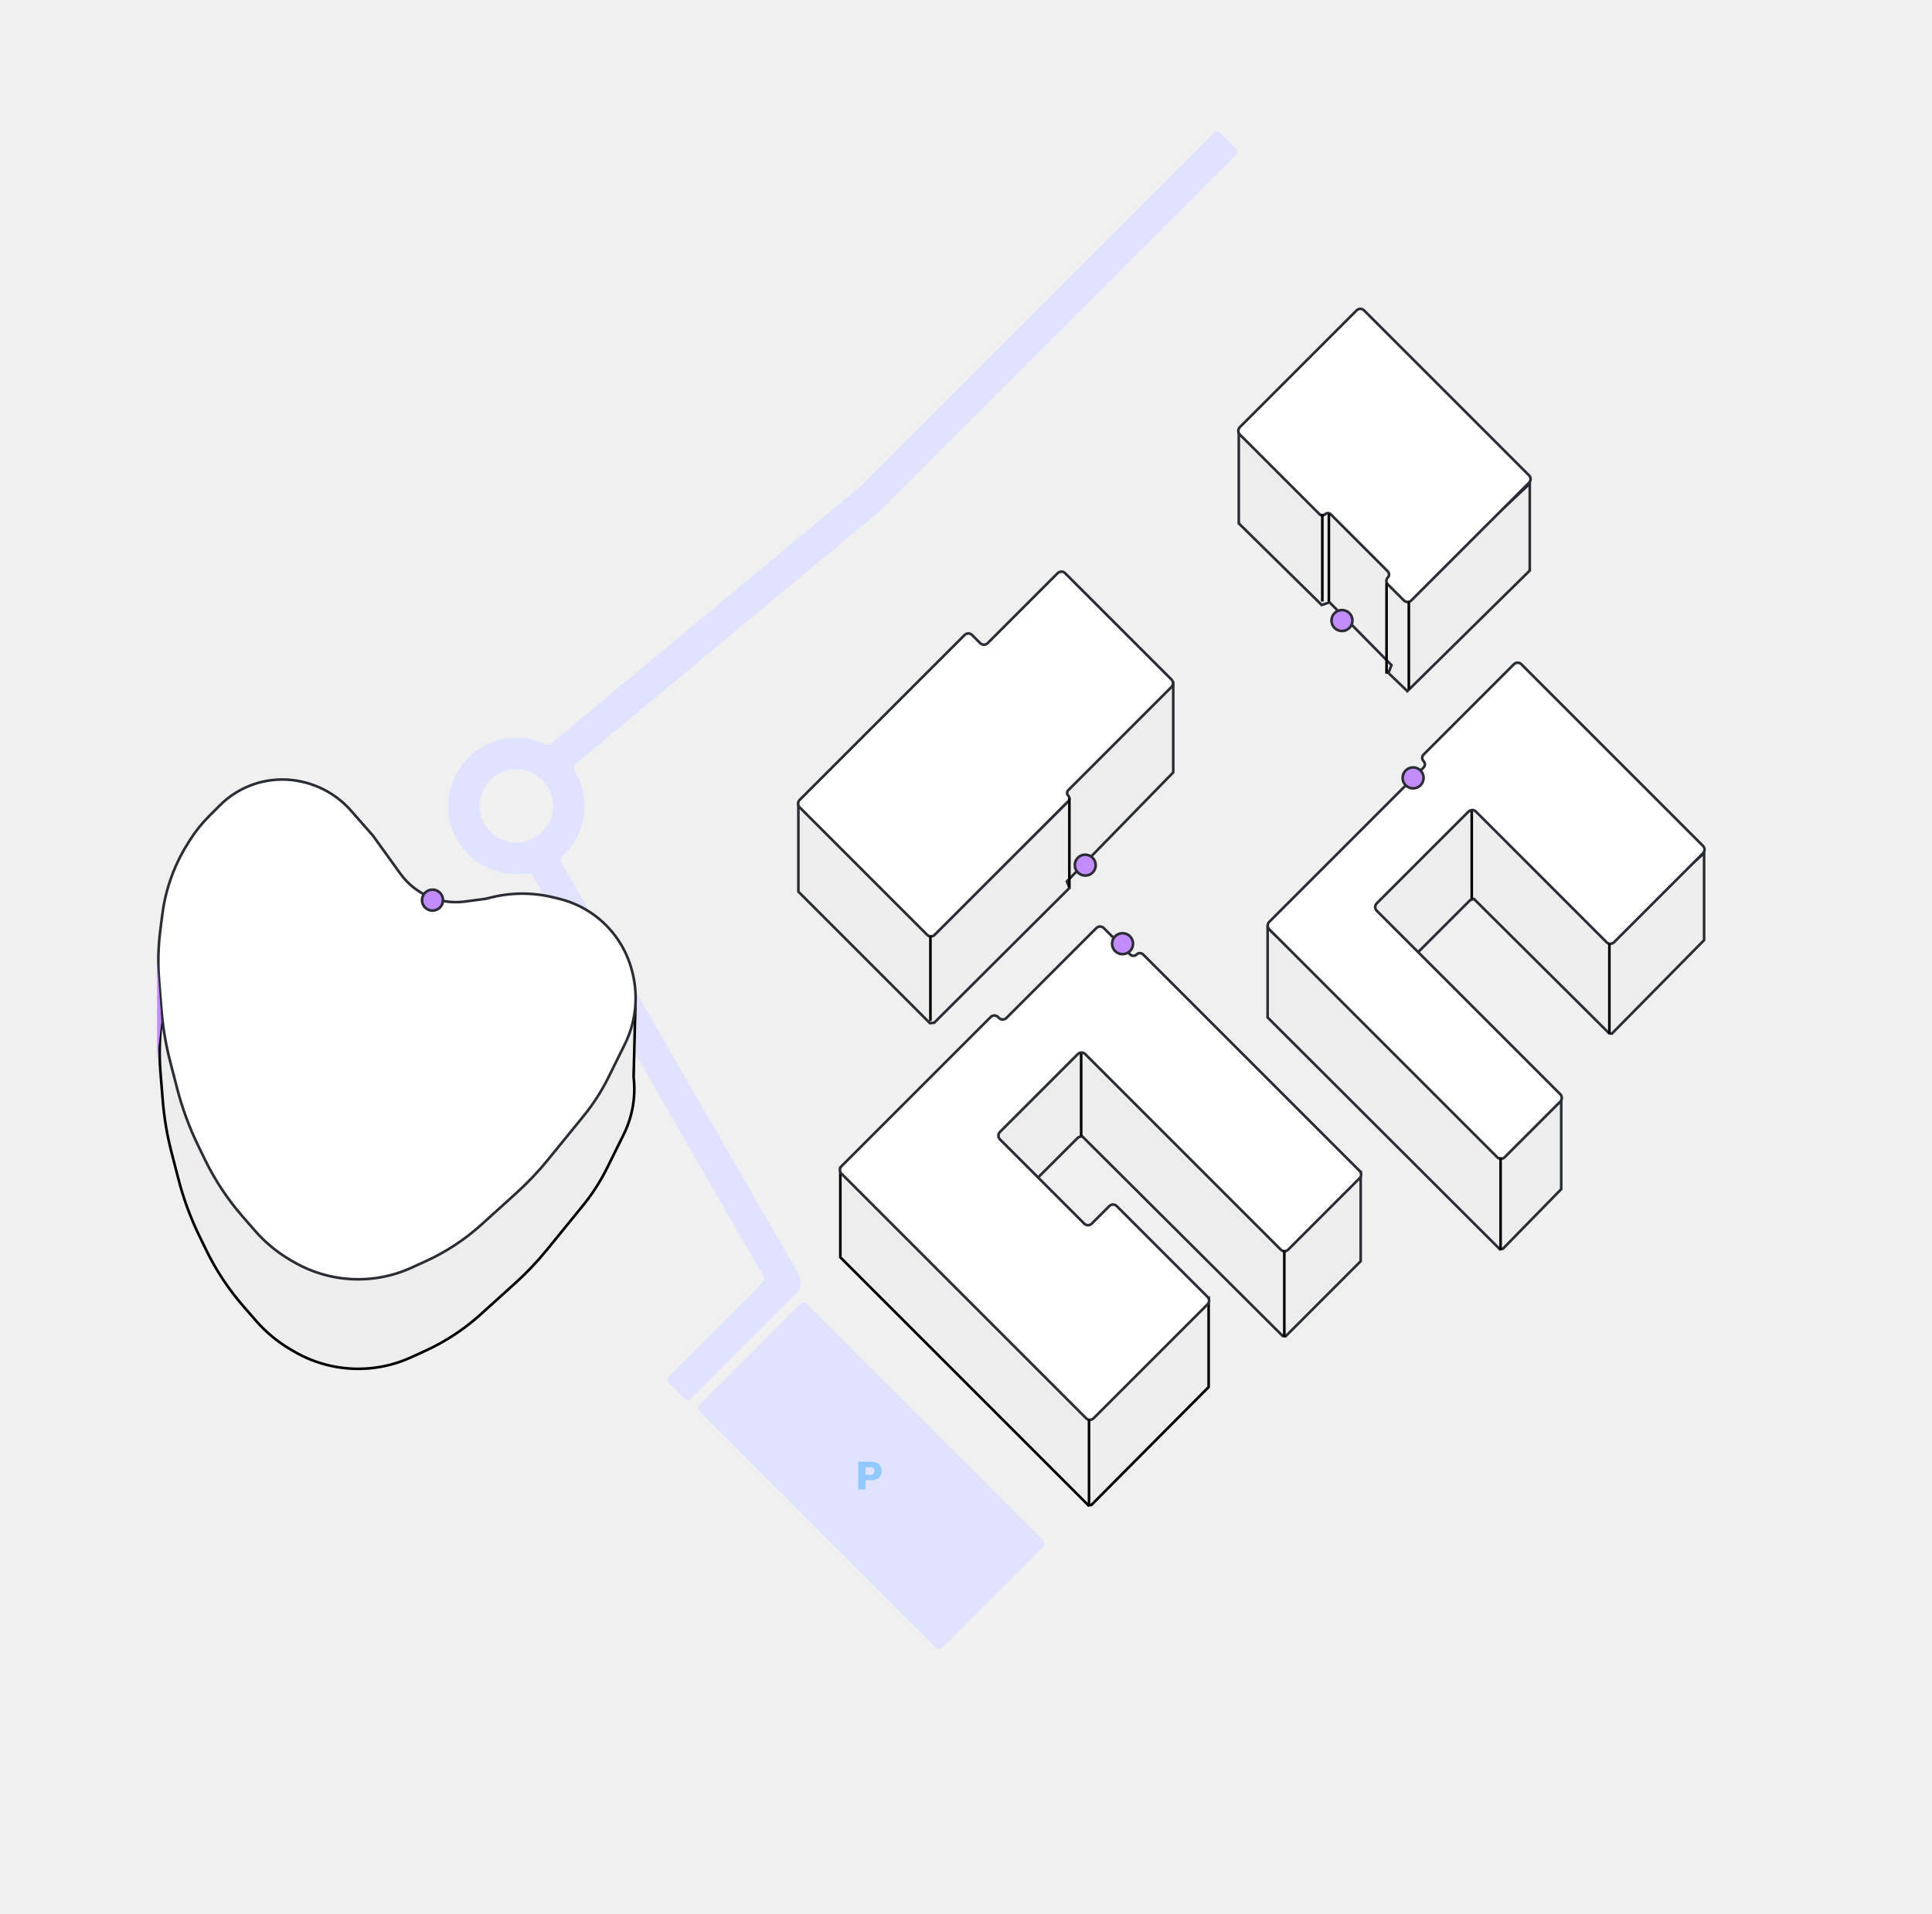
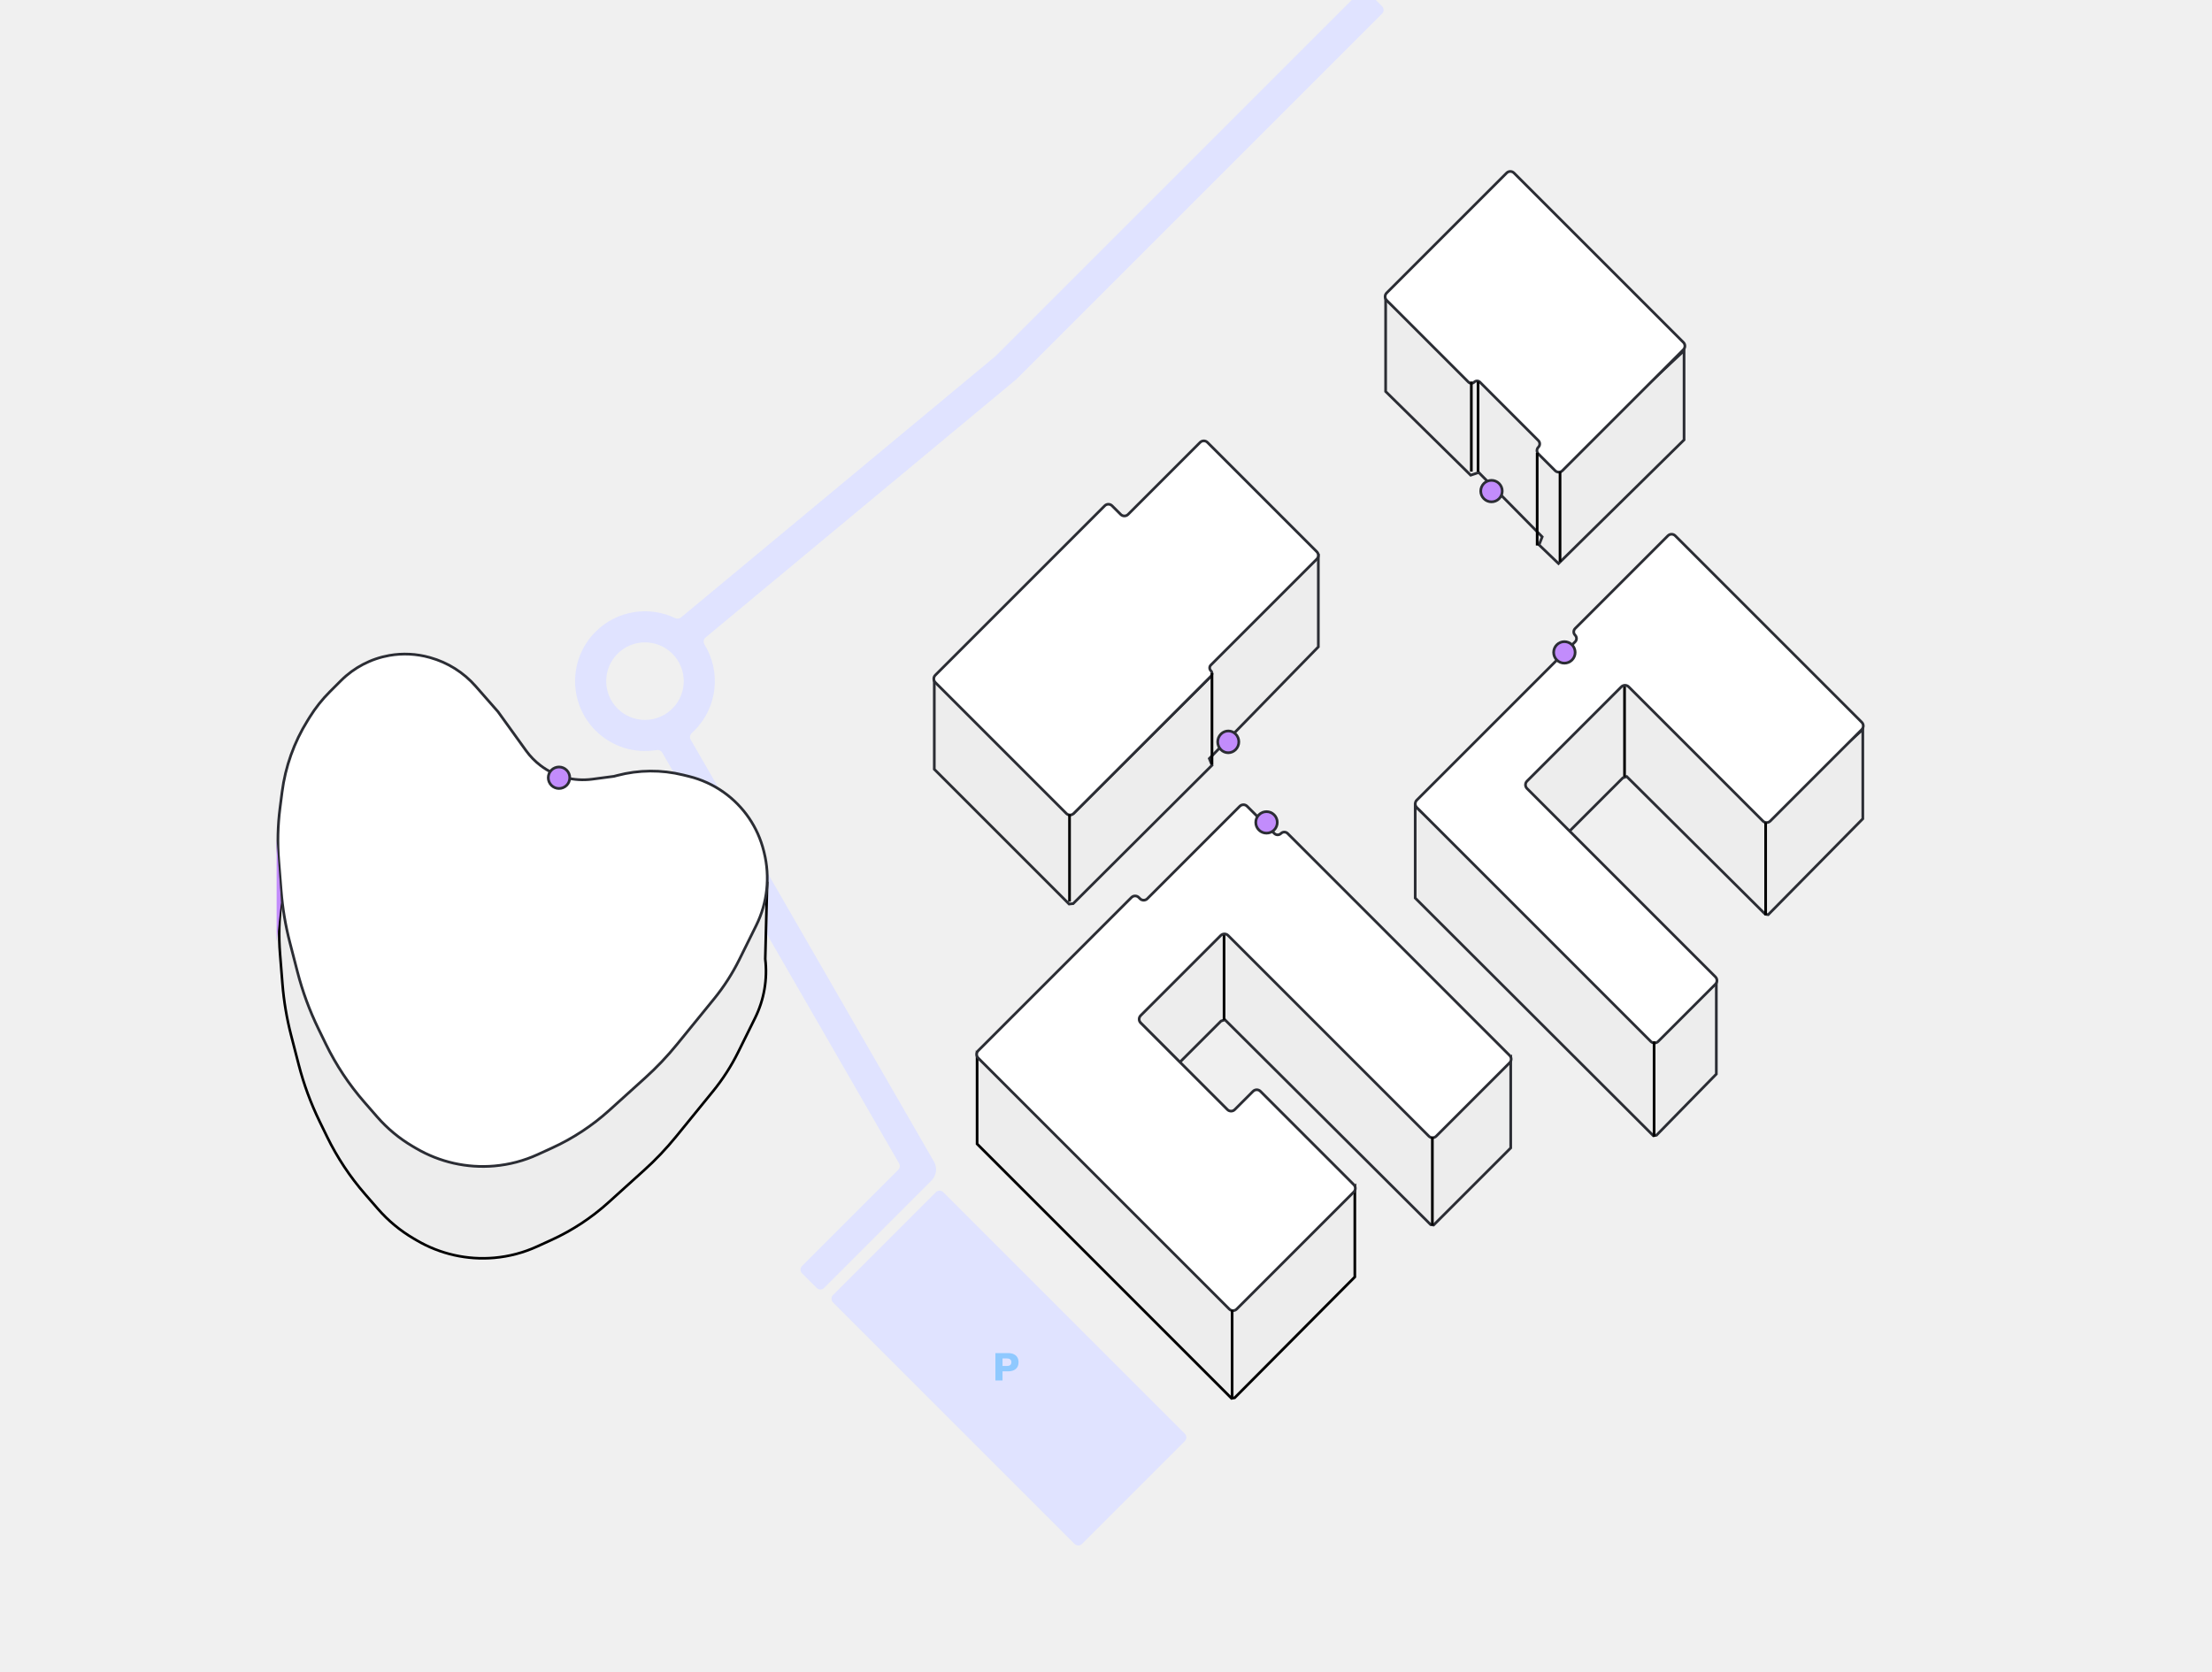
- <svg xmlns="http://www.w3.org/2000/svg" width="737" height="730" viewBox="0 0 737 730" fill="none">
-   <mask id="mask0_755_8155" style="mask-type:alpha" maskUnits="userSpaceOnUse" x="0" y="0" width="737" height="730">
-     <rect width="737" height="730" fill="#D9D9D9" />
+ <svg xmlns="http://www.w3.org/2000/svg" width="823" height="622" viewBox="0 0 823 622" fill="none">
+   <mask id="mask0_755_8155" style="mask-type:alpha" maskUnits="userSpaceOnUse" x="0" y="0" width="823" height="622">
+     <rect width="823" height="622" fill="#D9D9D9" />
  </mask>
  <g mask="url(#mask0_755_8155)">
-     <path d="M407.343 305.854L407.603 305.595L407.434 305.269L406.041 302.594L447.56 261.087L447.56 294.676L407.202 336.031L406.975 336.264L407.096 336.566L407.973 338.759L356.381 390.184L354.744 390.358L304.56 340.173L304.56 307.087L353.781 356.29L353.899 356.408L354.065 356.431L356.046 356.708L356.292 356.743L356.468 356.567L407.343 305.854Z" fill="#EDEDED" stroke="#2B2D34" />
-     <path d="M416.817 332.884C415.267 334.434 412.745 334.43 411.183 332.869C409.622 331.307 409.618 328.785 411.168 327.235C412.718 325.685 415.241 325.689 416.802 327.25C418.364 328.811 418.367 331.334 416.817 332.884Z" fill="#C28CFC" stroke="#2B2D34" />
-     <path fill-rule="evenodd" clip-rule="evenodd" d="M335.561 195.04L471.326 59.276C472.107 58.494 472.107 57.228 471.326 56.447L465.669 50.79C464.888 50.009 463.622 50.009 462.841 50.79L327.272 186.359L210.192 283.641C209.568 284.159 208.695 284.243 207.96 283.9C198.335 279.412 186.528 281.141 178.584 289.085C168.43 299.239 168.43 315.701 178.584 325.855C184.699 331.97 193.103 334.402 201.038 333.151C201.897 333.016 202.767 333.395 203.201 334.148L291.237 486.878C291.689 487.662 291.559 488.652 290.919 489.291L255.305 524.905C254.524 525.686 254.524 526.953 255.305 527.734L260.962 533.391C261.743 534.172 263.009 534.172 263.79 533.391L303.742 493.439C305.661 491.52 306.053 488.551 304.697 486.2L214.177 329.161C213.686 328.309 213.892 327.234 214.614 326.566C214.864 326.335 215.11 326.098 215.353 325.855C223.97 317.238 225.274 304.078 219.266 294.086C218.729 293.193 218.877 292.027 219.679 291.36L335.153 195.412C335.295 195.294 335.431 195.17 335.561 195.04ZM206.868 317.369C201.401 322.837 192.536 322.837 187.069 317.369C181.602 311.902 181.602 303.038 187.069 297.57C192.536 292.103 201.401 292.103 206.868 297.57C212.335 303.038 212.335 311.902 206.868 317.369Z" fill="#E0E3FF" />
-     <path d="M397.787 587.484L307.984 497.682C307.203 496.901 305.937 496.901 305.156 497.682L266.972 535.866C266.191 536.647 266.191 537.913 266.972 538.694L356.774 628.497C357.555 629.278 358.822 629.278 359.603 628.497L397.787 590.313C398.568 589.532 398.568 588.265 397.787 587.484Z" fill="#E0E3FF" />
-     <path d="M332.238 557.671C333.102 557.671 333.838 557.81 334.446 558.087C335.054 558.364 335.518 558.764 335.838 559.287C336.158 559.81 336.318 560.444 336.318 561.191C336.318 561.938 336.158 562.572 335.838 563.095C335.518 563.618 335.054 564.018 334.446 564.295C333.838 564.572 333.102 564.711 332.238 564.711H330.142V568.231H327.39V557.671H332.238ZM331.806 562.647C332.382 562.647 332.814 562.53 333.102 562.295C333.4 562.05 333.55 561.682 333.55 561.191C333.55 560.7 333.4 560.338 333.102 560.103C332.814 559.858 332.382 559.735 331.806 559.735H330.142V562.647H331.806Z" fill="#8FC9FF" />
-     <path d="M613.22 357.854L613.554 358.189L613.907 357.873L650.06 325.499L650.06 358.675L614.88 394.35L613.808 394.2L562.473 343.169L562.254 342.951L561.961 343.049L560.9 343.406L560.789 343.443L560.706 343.526L535.955 368.267L520.428 350.314L520.428 344.092L556.257 309.378L561.019 305.666L613.22 357.854Z" fill="#EDEDED" stroke="#2B2D34" />
-     <path d="M573.218 437.865L573.539 438.166L573.878 437.885L595.56 419.943L595.56 453.676L573.313 476.417L572.174 476.63L483.56 388.173L483.56 354.032L573.218 437.865Z" fill="#EDEDED" stroke="#2B2D34" />
-     <path d="M543.043 287.886L577.514 253.414C578.295 252.633 579.561 252.633 580.342 253.414L649.639 322.711C650.42 323.492 650.42 324.758 649.639 325.539L615.698 359.48C614.917 360.261 613.65 360.261 612.869 359.48L563.018 309.629C562.237 308.848 560.971 308.848 560.19 309.629L525.188 344.631C524.407 345.412 524.407 346.678 525.188 347.459L595.192 417.463C595.973 418.244 595.973 419.51 595.192 420.291L573.978 441.505C573.197 442.286 571.931 442.286 571.15 441.505L484.176 354.53C483.395 353.749 483.395 352.483 484.176 351.702L543.043 292.835C543.726 292.152 543.726 291.044 543.043 290.361C542.359 289.677 542.359 288.569 543.043 287.886Z" fill="white" stroke="#2B2D34" />
-     <circle cx="539.054" cy="296.774" r="4" transform="rotate(45 539.054 296.774)" fill="#C28CFC" stroke="#2B2D34" />
-     <path d="M415.708 540.736L416.063 541.089L416.416 540.733L461.06 495.598L461.06 529.175L416.368 574.128L415.228 574.341L320.56 479.674L320.56 446.084L415.708 540.736Z" fill="#EDEDED" stroke="black" />
-     <path d="M489.709 476.235L490.062 476.584L490.414 476.233L519.06 447.586L519.06 481.172L490.383 509.85L489.308 509.699L412.973 433.668L412.754 433.45L412.46 433.549L411.401 433.905L411.29 433.943L411.207 434.026L395.929 449.293L379.141 432.505L381.408 430.31L381.411 430.307L411.735 400.41L413.307 400.63L489.709 476.235Z" fill="#EDEDED" stroke="#2B2D34" />
-     <path d="M383.927 388.366L418.222 354.072C419.003 353.291 420.269 353.291 421.05 354.072L431.126 364.148C431.81 364.831 432.918 364.831 433.601 364.148C434.285 363.464 435.393 363.464 436.076 364.148L518.631 446.703C519.412 447.484 519.412 448.75 518.631 449.531L491.407 476.755C490.626 477.536 489.36 477.536 488.579 476.755L413.979 402.155C413.198 401.374 411.932 401.374 411.151 402.155L381.452 431.853C380.671 432.634 380.671 433.901 381.452 434.682L413.625 466.855C414.406 467.636 415.673 467.636 416.454 466.855L423.171 460.138C423.952 459.357 425.219 459.357 426 460.138L460.648 494.786C461.429 495.567 461.429 496.833 460.648 497.614L417.161 541.101C416.38 541.882 415.114 541.882 414.333 541.101L320.994 447.763C320.213 446.982 320.213 445.716 320.994 444.935L377.917 388.013C378.698 387.232 379.964 387.232 380.745 388.013L381.098 388.366C381.88 389.147 383.146 389.147 383.927 388.366Z" fill="white" stroke="#2B2D34" />
-     <circle cx="428.223" cy="360.031" r="4" transform="rotate(45 428.223 360.031)" fill="#C28CFC" stroke="#2B2D34" />
+     <path d="M449.063 248.595L490.504 207.165L490.504 240.709L450.108 282.102L449.945 282.269L450.03 282.481L450.944 284.766L399.288 336.255L397.775 336.415L347.616 286.256L347.616 253.116L396.705 302.187L396.849 302.331L397.075 302.363L399.056 302.64L399.373 302.684L399.563 302.495L450.438 251.782L450.625 251.595L450.504 251.362L449.063 248.595Z" fill="#EDEDED" stroke="#2B2D34" />
+     <path d="M459.723 278.956C458.931 279.748 457.925 280.112 456.965 280.11C456.012 280.107 455.032 279.745 454.259 278.971C452.681 277.393 452.653 274.773 454.263 273.163C455.055 272.371 456.061 272.007 457.02 272.009C457.974 272.011 458.953 272.374 459.726 273.147C461.305 274.726 461.333 277.346 459.723 278.956Z" fill="#C28CFC" stroke="#2B2D34" />
+     <path fill-rule="evenodd" clip-rule="evenodd" d="M378.411 140.89L514.226 5.075C514.979 4.322 514.979 3.1 514.226 2.347L508.77 -3.109C508.016 -3.862 506.795 -3.862 506.042 -3.109L370.416 132.517L253.368 229.772C252.762 230.276 251.911 230.354 251.2 230.013C241.532 225.384 229.594 227.075 221.584 235.085C211.43 245.239 211.43 261.701 221.584 271.855C227.766 278.037 236.286 280.455 244.297 279.109C245.13 278.969 245.978 279.334 246.399 280.066L334.531 432.961C334.967 433.717 334.841 434.671 334.224 435.288L298.406 471.106C297.652 471.86 297.652 473.081 298.406 473.834L303.862 479.29C304.615 480.044 305.836 480.044 306.59 479.29L346.591 439.289C348.442 437.438 348.82 434.575 347.513 432.307L256.986 275.255C256.509 274.429 256.714 273.384 257.42 272.743C257.737 272.456 258.048 272.16 258.353 271.855C267.035 263.173 268.294 249.88 262.129 239.861C261.6 238.999 261.739 237.865 262.516 237.219L378.017 141.249C378.154 141.135 378.285 141.015 378.411 140.89ZM250.169 263.671C244.536 269.304 235.402 269.304 229.768 263.671C224.134 258.037 224.134 248.903 229.768 243.269C235.402 237.636 244.536 237.636 250.169 243.269C255.803 248.903 255.803 258.037 250.169 263.671Z" fill="#E0E3FF" />
+     <path d="M440.837 533.535L350.934 443.632C350.181 442.878 348.959 442.878 348.206 443.632L309.922 481.916C309.168 482.669 309.168 483.89 309.922 484.644L399.825 574.547C400.578 575.3 401.799 575.3 402.553 574.547L440.837 536.263C441.59 535.509 441.59 534.288 440.837 533.535Z" fill="#E0E3FF" />
+     <path d="M375.024 503.513C375.857 503.513 376.567 503.647 377.154 503.915C377.74 504.182 378.188 504.568 378.496 505.072C378.805 505.576 378.959 506.188 378.959 506.908C378.959 507.629 378.805 508.241 378.496 508.745C378.188 509.249 377.74 509.635 377.154 509.902C376.567 510.17 375.857 510.303 375.024 510.303H373.003V513.699H370.348V503.513H375.024ZM374.607 508.313C375.163 508.313 375.58 508.2 375.857 507.973C376.146 507.737 376.29 507.382 376.29 506.908C376.29 506.435 376.146 506.085 375.857 505.859C375.58 505.622 375.163 505.504 374.607 505.504H373.003V508.313H374.607Z" fill="#8FC9FF" />
+     <path d="M656.233 303.841L656.556 304.164L656.896 303.86L693.078 271.459L693.078 304.682L657.887 340.369L656.8 340.217L605.461 289.181L605.249 288.971L604.967 289.066L603.907 289.423L603.799 289.459L603.719 289.539L578.955 314.293L563.411 296.32L563.411 290.084L599.246 255.365L604.021 251.642L656.233 303.841Z" fill="#EDEDED" stroke="#2B2D34" />
+     <path d="M616.231 383.852L616.541 384.142L616.868 383.872L638.578 365.905L638.578 399.683L616.322 422.434L615.168 422.649L526.542 334.18L526.542 299.991L616.231 383.852Z" fill="#EDEDED" stroke="#2B2D34" />
+     <path d="M586.043 233.886L620.565 199.364C621.318 198.611 622.539 198.611 623.293 199.364L692.69 268.761C693.443 269.514 693.443 270.736 692.69 271.489L658.648 305.53C657.895 306.284 656.673 306.284 655.92 305.53L605.969 255.579C605.215 254.826 603.994 254.826 603.241 255.579L568.138 290.681C567.385 291.435 567.385 292.656 568.138 293.409L638.242 363.513C638.996 364.266 638.996 365.488 638.242 366.241L616.929 387.555C616.175 388.308 614.954 388.308 614.201 387.555L527.126 300.48C526.373 299.727 526.373 298.506 527.126 297.752L586.043 238.835C586.726 238.152 586.726 237.044 586.043 236.361C585.36 235.677 585.36 234.569 586.043 233.886Z" fill="white" stroke="#2B2D34" />
+     <circle cx="582.054" cy="242.774" r="4" transform="rotate(45 582.054 242.774)" fill="#C28CFC" stroke="#2B2D34" />
+     <path d="M458.721 486.723L459.064 487.064L459.404 486.72L504.079 441.554L504.079 475.182L459.377 520.145L458.222 520.36L363.543 425.681L363.543 392.041L458.721 486.723Z" fill="#EDEDED" stroke="black" />
+     <path d="M532.722 422.222L533.063 422.559L533.402 422.22L562.079 393.543L562.079 427.179L533.39 455.868L532.3 455.716L455.961 379.681L455.749 379.47L455.467 379.566L454.407 379.922L454.3 379.958L454.22 380.038L438.929 395.318L422.116 378.505L424.396 376.297L424.399 376.294L454.73 346.391L456.316 346.613L532.722 422.222Z" fill="#EDEDED" stroke="#2B2D34" />
+     <path d="M426.877 334.416L461.272 300.021C462.026 299.268 463.247 299.268 464 300.021L474.127 310.148C474.81 310.831 475.918 310.831 476.602 310.148C477.285 309.464 478.393 309.464 479.077 310.148L561.681 392.753C562.435 393.506 562.435 394.727 561.681 395.481L534.357 422.805C533.604 423.558 532.383 423.558 531.629 422.805L456.929 348.105C456.176 347.351 454.955 347.351 454.201 348.105L424.402 377.904C423.649 378.657 423.649 379.878 424.402 380.632L456.676 412.905C457.429 413.659 458.651 413.659 459.404 412.905L466.222 406.087C466.975 405.334 468.197 405.334 468.95 406.087L503.699 440.836C504.452 441.589 504.452 442.811 503.699 443.564L460.111 487.152C459.358 487.905 458.137 487.905 457.383 487.152L363.945 393.713C363.191 392.96 363.191 391.738 363.945 390.985L420.967 333.962C421.721 333.209 422.942 333.209 423.695 333.962L424.149 334.416C424.903 335.17 426.124 335.17 426.877 334.416Z" fill="white" stroke="#2B2D34" />
+     <circle cx="471.224" cy="306.031" r="4" transform="rotate(45 471.224 306.031)" fill="#C28CFC" stroke="#2B2D34" />
    <mask id="path-15-inside-1_755_8155" fill="white">
-       <path fill-rule="evenodd" clip-rule="evenodd" d="M242.203 410.835C243.093 418.413 241.779 426.125 238.364 433.028L232.096 445.698C229.511 450.924 226.348 455.844 222.667 460.366L209.111 477.021C205.347 481.645 201.235 485.974 196.812 489.971L183.655 501.86C177.33 507.575 170.167 512.287 162.414 515.831L157.042 518.287C151.96 520.61 146.519 522.048 140.953 522.539C130.786 523.436 120.592 521.14 111.79 515.971L110.569 515.254C105.588 512.329 101.113 508.616 97.319 504.26L92.511 498.739C86.832 492.219 82.038 484.979 78.251 477.207L75.674 471.916C72.247 464.883 69.535 457.523 67.577 449.948L64.922 439.674C63.236 433.152 62.117 426.497 61.577 419.783L60.705 408.942C60.179 402.408 60.338 395.837 61.18 389.336L61.949 383.391C63.171 373.949 66.408 364.879 71.44 356.797L72.297 355.421C74.406 352.034 76.895 348.899 79.716 346.078L83.863 341.931C88.756 337.038 95.036 333.769 101.85 332.566C106.828 331.688 111.939 331.939 116.806 333.302L117.081 333.379C123.612 335.208 129.471 338.895 133.944 343.993L142.292 353.506L152.729 368.001C154.248 370.111 156.074 371.981 158.146 373.551C163.618 377.697 170.505 379.518 177.311 378.619L185.426 377.547L186.615 377.234C194.651 375.12 203.088 375.051 211.157 377.035L213.345 377.573C218.024 378.724 222.442 380.754 226.362 383.554C229.564 385.841 232.366 388.593 234.69 391.694L242.928 382L242.203 410.835Z" />
+       <path fill-rule="evenodd" clip-rule="evenodd" d="M285.203 356.835C286.093 364.412 284.779 372.125 281.364 379.028L275.096 391.698C272.511 396.924 269.348 401.844 265.667 406.366L251.91 423.267C248.28 427.727 244.314 431.903 240.048 435.758L226.655 447.86C220.331 453.575 213.167 458.287 205.414 461.831L200.042 464.287C194.96 466.61 189.519 468.048 183.953 468.539C173.786 469.436 163.592 467.14 154.79 461.971L153.569 461.254C148.588 458.329 144.113 454.616 140.319 450.26L135.511 444.739C129.832 438.219 125.038 430.979 121.251 423.207L118.491 417.541C115.186 410.757 112.57 403.659 110.682 396.353L107.832 385.326C106.207 379.036 105.127 372.617 104.606 366.141L103.705 354.942C103.179 348.408 103.338 341.837 104.18 335.336L104.949 329.391C106.171 319.949 109.408 310.879 114.44 302.797L115.297 301.421C117.406 298.034 119.895 294.899 122.717 292.078L126.863 287.932C131.756 283.038 138.036 279.769 144.85 278.566C149.828 277.688 154.939 277.939 159.806 279.302L160.082 279.379C166.612 281.208 172.471 284.896 176.945 289.993L185.292 299.506L195.729 314.001C197.248 316.111 199.074 317.981 201.146 319.551C206.618 323.697 213.505 325.518 220.311 324.619L228.426 323.547L229.615 323.234C237.651 321.12 246.088 321.051 254.157 323.036L256.345 323.573C261.024 324.724 265.442 326.754 269.363 329.554C272.565 331.841 275.366 334.593 277.69 337.694L285.929 328L285.203 356.835Z" />
    </mask>
-     <path fill-rule="evenodd" clip-rule="evenodd" d="M242.203 410.835C243.093 418.413 241.779 426.125 238.364 433.028L232.096 445.698C229.511 450.924 226.348 455.844 222.667 460.366L209.111 477.021C205.347 481.645 201.235 485.974 196.812 489.971L183.655 501.86C177.33 507.575 170.167 512.287 162.414 515.831L157.042 518.287C151.96 520.61 146.519 522.048 140.953 522.539C130.786 523.436 120.592 521.14 111.79 515.971L110.569 515.254C105.588 512.329 101.113 508.616 97.319 504.26L92.511 498.739C86.832 492.219 82.038 484.979 78.251 477.207L75.674 471.916C72.247 464.883 69.535 457.523 67.577 449.948L64.922 439.674C63.236 433.152 62.117 426.497 61.577 419.783L60.705 408.942C60.179 402.408 60.338 395.837 61.18 389.336L61.949 383.391C63.171 373.949 66.408 364.879 71.44 356.797L72.297 355.421C74.406 352.034 76.895 348.899 79.716 346.078L83.863 341.931C88.756 337.038 95.036 333.769 101.85 332.566C106.828 331.688 111.939 331.939 116.806 333.302L117.081 333.379C123.612 335.208 129.471 338.895 133.944 343.993L142.292 353.506L152.729 368.001C154.248 370.111 156.074 371.981 158.146 373.551C163.618 377.697 170.505 379.518 177.311 378.619L185.426 377.547L186.615 377.234C194.651 375.12 203.088 375.051 211.157 377.035L213.345 377.573C218.024 378.724 222.442 380.754 226.362 383.554C229.564 385.841 232.366 388.593 234.69 391.694L242.928 382L242.203 410.835Z" fill="#EDEDED" />
-     <path d="M238.364 433.028L237.468 432.584L237.468 432.584L238.364 433.028ZM242.203 410.835L241.204 410.81L241.202 410.881L241.21 410.952L242.203 410.835ZM232.096 445.698L232.992 446.141L232.096 445.698ZM222.667 460.366L223.443 460.997L222.667 460.366ZM209.111 477.021L208.335 476.39L209.111 477.021ZM196.812 489.971L196.141 489.229L196.812 489.971ZM183.655 501.86L182.985 501.118L183.655 501.86ZM162.414 515.831L162.83 516.74L162.414 515.831ZM157.042 518.287L157.457 519.196L157.042 518.287ZM140.953 522.539L141.041 523.535L141.041 523.535L140.953 522.539ZM111.79 515.971L112.297 515.109L111.79 515.971ZM110.569 515.254L110.062 516.116L110.569 515.254ZM97.319 504.26L96.565 504.916L97.319 504.26ZM92.511 498.739L91.757 499.396L92.511 498.739ZM78.251 477.207L79.15 476.769L78.251 477.207ZM75.674 471.916L76.573 471.478L75.674 471.916ZM67.577 449.948L68.545 449.698L67.577 449.948ZM64.922 439.674L63.954 439.924L63.954 439.924L64.922 439.674ZM61.577 419.783L60.58 419.863L61.577 419.783ZM60.705 408.942L61.702 408.862L60.705 408.942ZM61.18 389.336L62.171 389.464L61.18 389.336ZM61.949 383.391L60.957 383.263L61.949 383.391ZM71.44 356.797L72.289 357.325L72.289 357.325L71.44 356.797ZM72.297 355.421L71.448 354.892L71.448 354.892L72.297 355.421ZM79.716 346.078L80.424 346.785L79.716 346.078ZM83.863 341.931L83.156 341.224L83.863 341.931ZM101.85 332.566L102.024 333.551L101.85 332.566ZM116.806 333.302L116.536 334.265L116.536 334.265L116.806 333.302ZM117.081 333.379L117.351 332.416L117.351 332.416L117.081 333.379ZM133.944 343.993L133.193 344.653L133.944 343.993ZM142.292 353.506L143.104 352.921L143.076 352.882L143.044 352.846L142.292 353.506ZM152.729 368.001L153.54 367.417L152.729 368.001ZM158.146 373.551L157.542 374.348L158.146 373.551ZM177.311 378.619L177.442 379.61L177.311 378.619ZM185.426 377.547L185.557 378.539L185.619 378.53L185.68 378.514L185.426 377.547ZM186.615 377.234L186.36 376.267L186.615 377.234ZM211.157 377.035L210.919 378.007L210.919 378.007L211.157 377.035ZM213.345 377.573L213.584 376.602L213.584 376.602L213.345 377.573ZM226.362 383.554L226.944 382.741L226.362 383.554ZM234.69 391.694L233.889 392.294L234.64 393.296L235.452 392.342L234.69 391.694ZM242.928 382L243.928 382.026L243.999 379.196L242.167 381.353L242.928 382ZM239.261 433.471C242.762 426.395 244.108 418.487 243.196 410.719L241.21 410.952C242.077 418.338 240.797 425.856 237.468 432.584L239.261 433.471ZM232.992 446.141L239.261 433.471L237.468 432.584L231.2 445.254L232.992 446.141ZM223.443 460.997C227.171 456.417 230.374 451.434 232.992 446.141L231.2 445.254C228.647 450.413 225.525 455.27 221.892 459.734L223.443 460.997ZM209.886 477.652L223.443 460.997L221.892 459.734L208.335 476.39L209.886 477.652ZM197.482 490.713C201.944 486.682 206.09 482.316 209.886 477.652L208.335 476.39C204.604 480.974 200.527 485.266 196.141 489.229L197.482 490.713ZM184.326 502.602L197.482 490.713L196.141 489.229L182.985 501.118L184.326 502.602ZM162.83 516.74C170.675 513.154 177.925 508.386 184.326 502.602L182.985 501.118C176.736 506.765 169.658 511.42 161.998 514.922L162.83 516.74ZM157.457 519.196L162.83 516.74L161.998 514.922L156.626 517.377L157.457 519.196ZM141.041 523.535C146.72 523.034 152.272 521.567 157.457 519.196L156.626 517.377C151.648 519.653 146.318 521.062 140.865 521.543L141.041 523.535ZM111.284 516.834C120.265 522.108 130.666 524.451 141.041 523.535L140.865 521.543C130.905 522.422 120.919 520.173 112.297 515.109L111.284 516.834ZM110.062 516.116L111.284 516.834L112.297 515.109L111.075 514.392L110.062 516.116ZM96.565 504.916C100.43 509.354 104.988 513.136 110.062 516.116L111.075 514.392C106.187 511.521 101.796 507.877 98.073 503.603L96.565 504.916ZM91.757 499.396L96.565 504.916L98.073 503.603L93.265 498.082L91.757 499.396ZM77.352 477.645C81.177 485.496 86.02 492.81 91.757 499.396L93.265 498.082C87.644 491.629 82.898 484.462 79.15 476.769L77.352 477.645ZM74.775 472.354L77.352 477.645L79.15 476.769L76.573 471.478L74.775 472.354ZM66.609 450.198C68.583 457.838 71.319 465.261 74.775 472.354L76.573 471.478C73.175 464.505 70.486 457.208 68.545 449.698L66.609 450.198ZM63.954 439.924L66.609 450.198L68.545 449.698L65.89 439.424L63.954 439.924ZM60.58 419.863C61.125 426.635 62.254 433.347 63.954 439.924L65.89 439.424C64.219 432.958 63.11 426.36 62.574 419.703L60.58 419.863ZM59.708 409.022L60.58 419.863L62.574 419.703L61.702 408.862L59.708 409.022ZM60.188 389.207C59.338 395.778 59.177 402.419 59.708 409.022L61.702 408.862C61.182 402.397 61.339 395.896 62.171 389.464L60.188 389.207ZM60.957 383.263L60.188 389.207L62.171 389.464L62.941 383.52L60.957 383.263ZM70.591 356.268C65.483 364.472 62.197 373.678 60.957 383.263L62.941 383.52C64.144 374.219 67.332 365.286 72.289 357.325L70.591 356.268ZM71.448 354.892L70.591 356.268L72.289 357.325L73.146 355.95L71.448 354.892ZM79.009 345.371C76.134 348.246 73.597 351.441 71.448 354.892L73.146 355.95C75.214 352.627 77.656 349.552 80.424 346.785L79.009 345.371ZM83.156 341.224L79.009 345.371L80.424 346.785L84.57 342.639L83.156 341.224ZM101.677 331.581C94.66 332.82 88.194 336.186 83.156 341.224L84.57 342.639C89.318 337.89 95.412 334.718 102.024 333.551L101.677 331.581ZM117.075 332.339C112.064 330.936 106.801 330.677 101.677 331.581L102.024 333.551C106.854 332.699 111.813 332.943 116.536 334.265L117.075 332.339ZM117.351 332.416L117.075 332.339L116.536 334.265L116.812 334.342L117.351 332.416ZM134.696 343.333C130.095 338.09 124.069 334.297 117.351 332.416L116.812 334.342C123.156 336.119 128.847 339.701 133.193 344.653L134.696 343.333ZM143.044 352.846L134.696 343.333L133.193 344.653L141.541 354.165L143.044 352.846ZM153.54 367.417L143.104 352.921L141.481 354.09L151.917 368.585L153.54 367.417ZM158.749 372.754C156.757 371.244 155.001 369.446 153.54 367.417L151.917 368.585C153.494 370.776 155.39 372.718 157.542 374.348L158.749 372.754ZM177.18 377.628C170.635 378.492 164.012 376.741 158.749 372.754L157.542 374.348C163.224 378.653 170.375 380.544 177.442 379.61L177.18 377.628ZM185.295 376.556L177.18 377.628L177.442 379.61L185.557 378.539L185.295 376.556ZM186.36 376.267L185.171 376.58L185.68 378.514L186.869 378.201L186.36 376.267ZM211.396 376.064C203.165 374.04 194.558 374.11 186.36 376.267L186.869 378.201C194.744 376.129 203.012 376.062 210.919 378.007L211.396 376.064ZM213.584 376.602L211.396 376.064L210.919 378.007L213.106 378.544L213.584 376.602ZM226.944 382.741C222.92 379.866 218.386 377.783 213.584 376.602L213.106 378.544C217.662 379.665 221.963 381.641 225.781 384.368L226.944 382.741ZM235.49 391.094C233.105 387.912 230.23 385.088 226.944 382.741L225.781 384.368C228.899 386.595 231.627 389.274 233.889 392.294L235.49 391.094ZM235.452 392.342L243.69 382.648L242.167 381.353L233.928 391.046L235.452 392.342ZM241.929 381.975L241.204 410.81L243.203 410.861L243.928 382.026L241.929 381.975Z" fill="black" mask="url(#path-15-inside-1_755_8155)" />
-     <path d="M142.292 318.844L133.944 309.331C129.471 304.234 123.612 300.546 117.081 298.717L116.806 298.64C111.939 297.277 106.828 297.026 101.85 297.904C95.036 299.107 88.756 302.376 83.863 307.27L79.716 311.416C76.895 314.237 74.406 317.372 72.297 320.759L71.44 322.135C66.408 330.217 63.171 339.287 61.949 348.729L61.18 354.674C60.338 361.175 60.179 367.746 60.705 374.28L61.577 385.121C62.117 391.835 63.236 398.49 64.922 405.012L67.577 415.286C69.535 422.861 72.247 430.221 75.674 437.254L78.251 442.545C82.038 450.317 86.832 457.557 92.511 464.077L97.319 469.598C101.113 473.954 105.588 477.667 110.569 480.592L111.79 481.309C120.592 486.479 130.786 488.774 140.953 487.877C146.519 487.386 151.96 485.948 157.042 483.625L162.414 481.169C170.167 477.625 177.33 472.913 183.655 467.198L196.812 455.309C201.235 451.312 205.347 446.983 209.111 442.359L222.667 425.704C226.348 421.182 229.511 416.262 232.096 411.036L238.364 398.366C242.534 389.939 243.571 380.304 241.29 371.182L241.146 370.606C238.955 361.841 233.714 354.143 226.363 348.892C222.442 346.092 218.024 344.062 213.345 342.911L211.157 342.374C203.088 340.389 194.651 340.458 186.615 342.572L185.426 342.885L177.311 343.957C170.505 344.856 163.618 343.035 158.146 338.889C156.074 337.319 154.248 335.449 152.729 333.339L142.292 318.844Z" fill="white" stroke="#2B2D34" />
-     <path d="M61.56 389.88L59.928 366.38L59.928 404.38L61.56 389.88Z" fill="#C28CFC" />
-     <circle cx="164.988" cy="343.408" r="4" transform="rotate(45 164.988 343.408)" fill="#C28CFC" stroke="#2B2D34" />
-     <path d="M371.595 314.148L375.34 317.893L373.835 319.398L368.145 313.707L375.612 306.24L377.558 308.186L371.595 314.148ZM374.803 320.366L376.048 319.121C377.089 319.363 378.009 319.536 378.808 319.642C379.608 319.747 380.302 319.785 380.89 319.755C381.486 319.732 381.991 319.649 382.406 319.506C382.821 319.363 383.16 319.159 383.424 318.895C383.711 318.608 383.862 318.284 383.877 317.922C383.907 317.56 383.756 317.213 383.424 316.881C383.07 316.527 382.663 316.383 382.203 316.451C381.75 316.512 381.267 316.783 380.754 317.266L379.6 315.094C380.174 314.55 380.773 314.215 381.399 314.087C382.033 313.966 382.663 314.03 383.289 314.279C383.922 314.52 384.518 314.92 385.076 315.478C385.567 315.968 385.917 316.463 386.128 316.96C386.355 317.458 386.464 317.937 386.457 318.397C386.457 318.85 386.366 319.272 386.185 319.664C386.019 320.056 385.789 320.4 385.495 320.694C385.012 321.177 384.435 321.505 383.764 321.678C383.1 321.844 382.335 321.886 381.467 321.803C380.615 321.72 379.657 321.539 378.594 321.26L378.582 321.271C378.718 321.392 378.876 321.535 379.057 321.701C379.238 321.867 379.423 322.044 379.612 322.233C379.808 322.414 379.981 322.579 380.132 322.73L381.886 324.484L380.404 325.966L374.803 320.366Z" fill="#C28CFC" />
-     <path d="M446.89 259.267L406.296 218.673C405.514 217.892 404.248 217.892 403.467 218.673L376.757 245.383C375.976 246.164 374.71 246.164 373.929 245.383L370.804 242.258C370.023 241.477 368.757 241.477 367.976 242.258L305.046 305.187C304.265 305.968 304.265 307.235 305.046 308.016L353.695 356.664C354.476 357.445 355.742 357.445 356.523 356.664L407.508 305.679C408.089 305.098 408.089 304.158 407.508 303.578C406.928 302.997 406.928 302.057 407.509 301.477L446.89 262.095C447.671 261.314 447.671 260.048 446.89 259.267Z" fill="white" stroke="#2B2D34" />
-     <path d="M537.928 227L538.126 227L538.27 226.865L583.559 184.532L583.559 217.671L536.855 263.682L529.646 256.751L530.697 254.062L530.815 253.76L530.587 253.529L507.415 230.029L507.196 229.807L506.901 229.906L504.192 230.809L472.559 199.67L472.56 165.459L503.736 191.881L503.782 191.92L503.835 191.947L506.769 193.414L531.818 217.111L529.782 221.281L529.601 221.651L529.93 221.899L536.559 226.899L536.692 227L536.86 227L537.928 227Z" fill="#EDEDED" stroke="#2B2D34" />
-     <circle cx="511.924" cy="236.744" r="4" transform="rotate(45 511.924 236.744)" fill="#C28CFC" stroke="#2B2D34" />
-     <path d="M583.275 181.347L520.342 118.415C519.561 117.634 518.295 117.634 517.514 118.415L472.966 162.962C472.185 163.743 472.185 165.01 472.966 165.791L503.372 196.196C503.958 196.782 504.907 196.782 505.493 196.196C506.079 195.611 507.029 195.611 507.615 196.196L529.358 217.94C530.041 218.623 530.041 219.731 529.358 220.415C528.675 221.098 528.675 222.206 529.358 222.89L535.545 229.077C536.326 229.858 537.593 229.858 538.374 229.077L583.275 184.176C584.056 183.395 584.056 182.128 583.275 181.347Z" fill="white" stroke="#2B2D34" />
-     <path d="M415.428 541.5V574M489.928 477.001V510.001M412.428 402.001V433.501M572.428 441.501V477.001M613.928 360.001V394.501M561.428 309.5V343.001M354.928 357.001V389.501M407.928 304.5V338.501M537.428 229.5V263M528.928 222.5V257M506.928 196V229.5M504.428 196V229.5" stroke="black" />
+     <path fill-rule="evenodd" clip-rule="evenodd" d="M285.203 356.835C286.093 364.412 284.779 372.125 281.364 379.028L275.096 391.698C272.511 396.924 269.348 401.844 265.667 406.366L251.91 423.267C248.28 427.727 244.314 431.903 240.048 435.758L226.655 447.86C220.331 453.575 213.167 458.287 205.414 461.831L200.042 464.287C194.96 466.61 189.519 468.048 183.953 468.539C173.786 469.436 163.592 467.14 154.79 461.971L153.569 461.254C148.588 458.329 144.113 454.616 140.319 450.26L135.511 444.739C129.832 438.219 125.038 430.979 121.251 423.207L118.491 417.541C115.186 410.757 112.57 403.659 110.682 396.353L107.832 385.326C106.207 379.036 105.127 372.617 104.606 366.141L103.705 354.942C103.179 348.408 103.338 341.837 104.18 335.336L104.949 329.391C106.171 319.949 109.408 310.879 114.44 302.797L115.297 301.421C117.406 298.034 119.895 294.899 122.717 292.078L126.863 287.932C131.756 283.038 138.036 279.769 144.85 278.566C149.828 277.688 154.939 277.939 159.806 279.302L160.082 279.379C166.612 281.208 172.471 284.896 176.945 289.993L185.292 299.506L195.729 314.001C197.248 316.111 199.074 317.981 201.146 319.551C206.618 323.697 213.505 325.518 220.311 324.619L228.426 323.547L229.615 323.234C237.651 321.12 246.088 321.051 254.157 323.036L256.345 323.573C261.024 324.724 265.442 326.754 269.363 329.554C272.565 331.841 275.366 334.593 277.69 337.694L285.929 328L285.203 356.835Z" fill="#EDEDED" />
+     <path d="M281.364 379.028L280.5 378.6L280.5 378.6L281.364 379.028ZM285.203 356.835L284.239 356.811L284.238 356.88L284.246 356.948L285.203 356.835ZM275.096 391.698L275.961 392.125L275.961 392.125L275.096 391.698ZM265.667 406.366L266.415 406.974L266.415 406.974L265.667 406.366ZM251.91 423.267L251.162 422.659L251.162 422.659L251.91 423.267ZM240.048 435.758L240.695 436.474L240.695 436.474L240.048 435.758ZM226.655 447.86L226.009 447.144L226.009 447.144L226.655 447.86ZM205.414 461.831L205.815 462.708L205.815 462.708L205.414 461.831ZM200.042 464.287L199.641 463.41L199.641 463.41L200.042 464.287ZM183.953 468.539L184.038 469.5L184.038 469.5L183.953 468.539ZM154.79 461.971L154.302 462.803L154.302 462.803L154.79 461.971ZM153.569 461.254L153.08 462.086L153.08 462.086L153.569 461.254ZM140.319 450.26L141.047 449.626L141.047 449.626L140.319 450.26ZM135.511 444.739L136.238 444.105L136.238 444.105L135.511 444.739ZM121.251 423.207L120.384 423.629L120.384 423.629L121.251 423.207ZM118.491 417.541L117.624 417.963L117.624 417.963L118.491 417.541ZM110.682 396.353L109.748 396.594L109.748 396.594L110.682 396.353ZM107.832 385.326L108.766 385.085L108.766 385.085L107.832 385.326ZM104.606 366.141L105.568 366.064L105.568 366.064L104.606 366.141ZM103.705 354.942L104.667 354.865L104.667 354.865L103.705 354.942ZM104.18 335.336L105.136 335.459L105.136 335.459L104.18 335.336ZM104.949 329.391L103.993 329.267L103.993 329.267L104.949 329.391ZM114.44 302.797L115.259 303.306L115.259 303.306L114.44 302.797ZM115.297 301.421L114.478 300.911L114.478 300.911L115.297 301.421ZM144.85 278.566L144.683 277.616L144.683 277.616L144.85 278.566ZM159.806 279.302L159.546 280.231L159.546 280.231L159.806 279.302ZM160.082 279.379L160.342 278.451L160.342 278.451L160.082 279.379ZM176.945 289.993L176.22 290.629L176.22 290.629L176.945 289.993ZM185.292 299.506L186.075 298.942L186.048 298.904L186.017 298.87L185.292 299.506ZM195.729 314.001L196.512 313.438L196.512 313.438L195.729 314.001ZM201.146 319.551L200.563 320.32L200.563 320.32L201.146 319.551ZM220.311 324.619L220.185 323.663L220.185 323.663L220.311 324.619ZM228.426 323.547L228.552 324.504L228.612 324.496L228.671 324.48L228.426 323.547ZM229.615 323.234L229.369 322.302L229.369 322.302L229.615 323.234ZM254.157 323.036L254.388 322.099L254.388 322.099L254.157 323.036ZM256.345 323.573L256.115 324.51L256.115 324.51L256.345 323.573ZM269.363 329.554L268.802 330.339L268.802 330.339L269.363 329.554ZM277.69 337.694L276.918 338.272L277.642 339.239L278.425 338.319L277.69 337.694ZM285.929 328L286.893 328.025L286.961 325.296L285.194 327.376L285.929 328ZM282.229 379.456C285.727 372.385 287.073 364.484 286.161 356.723L284.246 356.948C285.113 364.34 283.832 371.866 280.5 378.6L282.229 379.456ZM275.961 392.125L282.229 379.456L280.5 378.6L274.232 391.27L275.961 392.125ZM266.415 406.974C270.142 402.397 273.343 397.416 275.961 392.125L274.232 391.27C271.678 396.431 268.555 401.291 264.919 405.757L266.415 406.974ZM252.658 423.876L266.415 406.974L264.919 405.757L251.162 422.659L252.658 423.876ZM240.695 436.474C244.998 432.586 248.997 428.374 252.658 423.876L251.162 422.659C247.563 427.08 243.631 431.22 239.401 435.043L240.695 436.474ZM227.302 448.575L240.695 436.474L239.401 435.043L226.009 447.144L227.302 448.575ZM205.815 462.708C213.658 459.123 220.904 454.357 227.302 448.575L226.009 447.144C219.757 452.793 212.676 457.451 205.013 460.954L205.815 462.708ZM200.443 465.164L205.815 462.708L205.013 460.954L199.641 463.41L200.443 465.164ZM184.038 469.5C189.713 468.999 195.261 467.533 200.443 465.164L199.641 463.41C194.659 465.687 189.325 467.097 183.869 467.578L184.038 469.5ZM154.302 462.803C163.276 468.074 173.671 470.415 184.038 469.5L183.869 467.578C173.901 468.458 163.907 466.207 155.279 461.14L154.302 462.803ZM153.08 462.086L154.302 462.803L155.279 461.14L154.057 460.422L153.08 462.086ZM139.592 450.893C143.454 455.328 148.01 459.108 153.08 462.086L154.057 460.422C149.166 457.55 144.772 453.904 141.047 449.626L139.592 450.893ZM134.784 445.372L139.592 450.893L141.047 449.626L136.238 444.105L134.784 445.372ZM120.384 423.629C124.208 431.478 129.049 438.789 134.784 445.372L136.238 444.105C130.615 437.65 125.868 430.481 122.118 422.784L120.384 423.629ZM117.624 417.963L120.384 423.629L122.118 422.784L119.358 417.119L117.624 417.963ZM109.748 396.594C111.652 403.963 114.291 411.122 117.624 417.963L119.358 417.119C116.081 410.393 113.487 403.355 111.615 396.111L109.748 396.594ZM106.898 385.567L109.748 396.594L111.615 396.111L108.766 385.085L106.898 385.567ZM103.645 366.219C104.17 372.75 105.259 379.223 106.898 385.567L108.766 385.085C107.154 378.848 106.084 372.484 105.568 366.064L103.645 366.219ZM102.744 355.02L103.645 366.219L105.568 366.064L104.667 354.865L102.744 355.02ZM103.223 335.212C102.373 341.78 102.213 348.418 102.744 355.02L104.667 354.865C104.146 348.398 104.304 341.894 105.136 335.459L103.223 335.212ZM103.993 329.267L103.223 335.212L105.136 335.459L105.906 329.515L103.993 329.267ZM113.622 302.287C108.516 310.487 105.232 319.688 103.993 329.267L105.906 329.515C107.11 320.21 110.3 311.272 115.259 303.306L113.622 302.287ZM114.478 300.911L113.622 302.287L115.259 303.306L116.116 301.931L114.478 300.911ZM122.035 291.396C119.161 294.269 116.626 297.462 114.478 300.911L116.116 301.931C118.186 298.606 120.629 295.529 123.399 292.76L122.035 291.396ZM126.181 287.249L122.035 291.396L123.399 292.76L127.545 288.614L126.181 287.249ZM144.683 277.616C137.673 278.853 131.214 282.216 126.181 287.249L127.545 288.614C132.298 283.86 138.398 280.684 145.018 279.516L144.683 277.616ZM160.066 278.373C155.06 276.972 149.802 276.713 144.683 277.616L145.018 279.516C149.853 278.663 154.818 278.907 159.546 280.231L160.066 278.373ZM160.342 278.451L160.066 278.373L159.546 280.231L159.822 280.308L160.342 278.451ZM177.669 289.357C173.073 284.119 167.053 280.33 160.342 278.451L159.822 280.308C166.172 282.086 171.869 285.672 176.22 290.629L177.669 289.357ZM186.017 298.87L177.669 289.357L176.22 290.629L184.567 300.142L186.017 298.87ZM196.512 313.438L186.075 298.942L184.51 300.069L194.946 314.565L196.512 313.438ZM201.728 318.782C199.733 317.271 197.975 315.469 196.512 313.438L194.946 314.565C196.521 316.752 198.415 318.692 200.563 320.32L201.728 318.782ZM220.185 323.663C213.63 324.529 206.998 322.775 201.728 318.782L200.563 320.32C206.238 324.619 213.379 326.507 220.438 325.575L220.185 323.663ZM228.3 322.591L220.185 323.663L220.438 325.575L228.552 324.504L228.3 322.591ZM229.369 322.302L228.18 322.615L228.671 324.48L229.86 324.167L229.369 322.302ZM254.388 322.099C246.162 320.076 237.561 320.146 229.369 322.302L229.86 324.167C237.74 322.093 246.014 322.026 253.927 323.972L254.388 322.099ZM256.575 322.637L254.388 322.099L253.927 323.972L256.115 324.51L256.575 322.637ZM269.923 328.77C265.903 325.898 261.373 323.817 256.575 322.637L256.115 324.51C260.675 325.631 264.981 327.61 268.802 330.339L269.923 328.77ZM278.462 337.116C276.079 333.936 273.206 331.115 269.923 328.77L268.802 330.339C271.923 332.568 274.653 335.25 276.918 338.272L278.462 337.116ZM278.425 338.319L286.664 328.625L285.194 327.376L276.955 337.069L278.425 338.319ZM284.964 327.976L284.239 356.811L286.168 356.859L286.893 328.025L284.964 327.976Z" fill="black" mask="url(#path-15-inside-1_755_8155)" />
+     <path d="M185.292 264.844L176.945 255.331C172.471 250.234 166.613 246.546 160.082 244.717L159.806 244.64C154.939 243.277 149.828 243.026 144.851 243.904C138.036 245.107 131.756 248.376 126.863 253.27L122.717 257.416C119.895 260.237 117.406 263.372 115.297 266.759L114.441 268.135C109.408 276.217 106.171 285.287 104.949 294.729L104.18 300.674C103.339 307.175 103.18 313.746 103.705 320.28L104.606 331.479C105.127 337.955 106.207 344.374 107.832 350.664L110.682 361.691C112.57 368.997 115.186 376.095 118.491 382.879L121.251 388.545C125.038 396.317 129.833 403.557 135.511 410.077L140.319 415.598C144.113 419.954 148.588 423.667 153.569 426.592L154.791 427.309C163.592 432.478 173.786 434.774 183.954 433.877C189.519 433.386 194.96 431.948 200.042 429.625L205.414 427.169C213.167 423.625 220.331 418.913 226.656 413.198L240.048 401.096C244.315 397.241 248.28 393.065 251.91 388.605L265.668 371.704C269.348 367.182 272.511 362.262 275.096 357.036L281.365 344.366C285.534 335.939 286.571 326.304 284.291 317.182L284.146 316.606C281.955 307.841 276.714 300.143 269.363 294.892C265.442 292.092 261.024 290.062 256.345 288.911L254.158 288.374C246.088 286.389 237.651 286.458 229.615 288.572L228.426 288.885L220.311 289.957C213.505 290.856 206.618 289.035 201.146 284.889C199.074 283.319 197.248 281.449 195.729 279.339L185.292 264.844Z" fill="white" stroke="#2B2D34" />
+     <path d="M104.56 335.88L102.928 312.38L102.928 350.38L104.56 335.88Z" fill="#C28CFC" />
+     <circle cx="207.988" cy="289.408" r="4" transform="rotate(45 207.988 289.408)" fill="#C28CFC" stroke="#2B2D34" />
+     <path d="M414.82 259.727L418.432 263.339L416.981 264.79L411.492 259.301L418.694 252.099L420.571 253.976L414.82 259.727ZM417.915 265.724L419.115 264.523C420.119 264.756 421.006 264.923 421.778 265.025C422.549 265.127 423.218 265.163 423.785 265.134C424.36 265.113 424.848 265.032 425.248 264.894C425.648 264.756 425.975 264.56 426.23 264.305C426.506 264.029 426.652 263.716 426.666 263.367C426.695 263.017 426.55 262.683 426.23 262.363C425.888 262.021 425.495 261.883 425.051 261.948C424.615 262.006 424.149 262.268 423.654 262.734L422.541 260.639C423.094 260.115 423.673 259.791 424.276 259.667C424.888 259.551 425.495 259.613 426.099 259.853C426.71 260.086 427.285 260.471 427.823 261.01C428.296 261.482 428.634 261.959 428.838 262.439C429.056 262.919 429.161 263.381 429.154 263.825C429.154 264.261 429.067 264.669 428.892 265.047C428.732 265.425 428.51 265.756 428.227 266.04C427.761 266.506 427.205 266.822 426.557 266.989C425.917 267.149 425.179 267.189 424.342 267.109C423.52 267.029 422.596 266.855 421.57 266.586L421.559 266.597C421.69 266.713 421.843 266.851 422.018 267.011C422.192 267.171 422.371 267.342 422.552 267.524C422.742 267.699 422.909 267.859 423.054 268.004L424.746 269.696L423.316 271.125L417.915 265.724Z" fill="#C28CFC" />
+     <path d="M489.94 205.317L449.246 164.623C448.492 163.869 447.271 163.869 446.518 164.623L419.708 191.433C418.954 192.186 417.733 192.186 416.98 191.433L413.754 188.208C413.001 187.455 411.78 187.455 411.026 188.208L347.997 251.238C347.243 251.991 347.243 253.212 347.997 253.966L396.745 302.714C397.499 303.468 398.72 303.468 399.473 302.714L450.509 251.679C451.089 251.098 451.089 250.158 450.509 249.578C449.929 248.997 449.929 248.057 450.509 247.477L489.94 208.045C490.694 207.292 490.694 206.071 489.94 205.317Z" fill="white" stroke="#2B2D34" />
+     <path d="M580.928 172.982L581.119 172.982L581.258 172.852L626.577 130.491L626.577 163.678L579.856 209.707L572.625 202.755L573.68 200.055L573.794 199.764L573.574 199.541L550.402 176.041L550.192 175.827L549.907 175.922L547.187 176.829L515.541 145.678L515.542 111.421L546.747 137.868L546.792 137.905L546.843 137.931L549.78 139.399L574.84 163.107L572.798 167.288L572.623 167.646L572.94 167.885L579.569 172.885L579.698 172.982L579.86 172.982L580.928 172.982Z" fill="#EDEDED" stroke="#2B2D34" />
+     <circle cx="554.924" cy="182.744" r="4" transform="rotate(45 554.924 182.744)" fill="#C28CFC" stroke="#2B2D34" />
+     <path d="M626.325 127.397L563.292 64.365C562.539 63.611 561.318 63.611 560.564 64.365L515.916 109.013C515.163 109.766 515.163 110.987 515.916 111.741L546.372 142.196C546.958 142.782 547.907 142.782 548.493 142.196C549.079 141.611 550.029 141.611 550.615 142.196L572.358 163.94C573.041 164.623 573.041 165.731 572.358 166.415C571.675 167.098 571.675 168.206 572.358 168.89L578.595 175.127C579.349 175.88 580.57 175.88 581.323 175.127L626.325 130.125C627.078 129.372 627.078 128.151 626.325 127.397Z" fill="white" stroke="#2B2D34" />
+     <path d="M458.428 487.5V520M532.928 423V456M455.428 348V379.5M615.428 387.5V423M656.928 306V340.5M604.428 255.5V289M397.928 303V335.5M450.928 250.5V284.5M580.428 175.5V209M571.928 168.5V203M549.928 142V175.5M547.428 142V175.5" stroke="black" />
  </g>
</svg>
